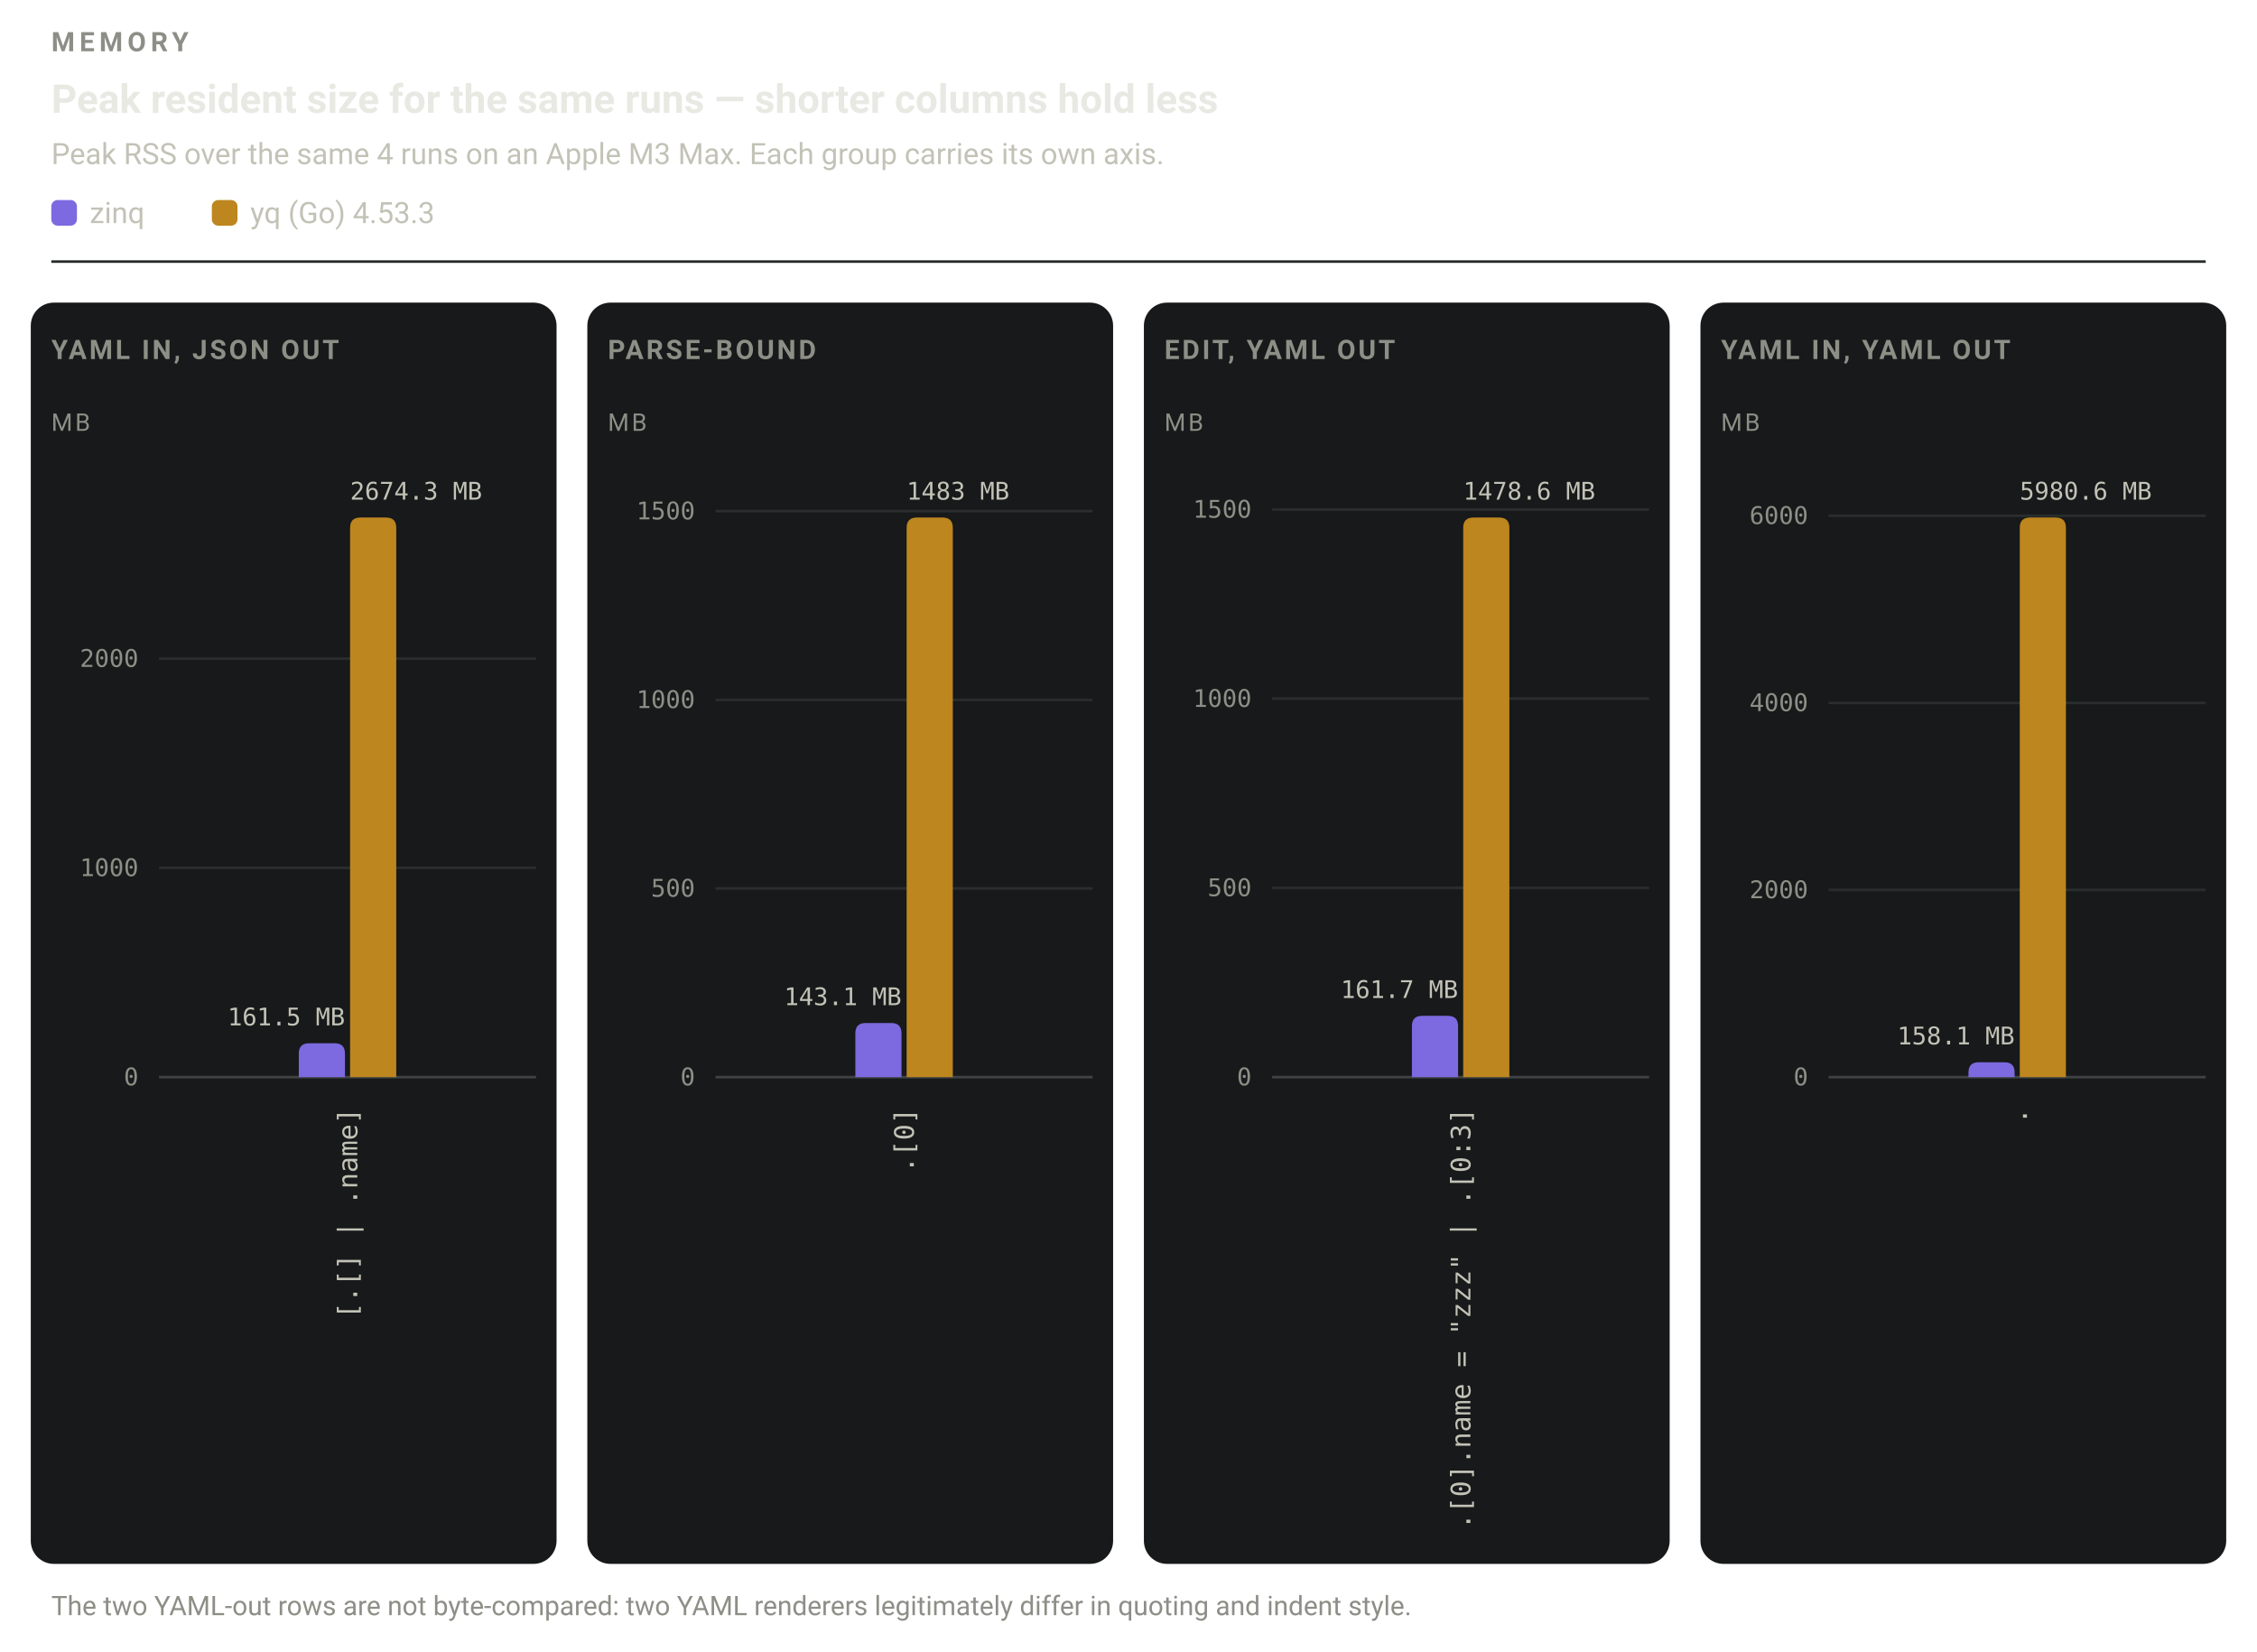
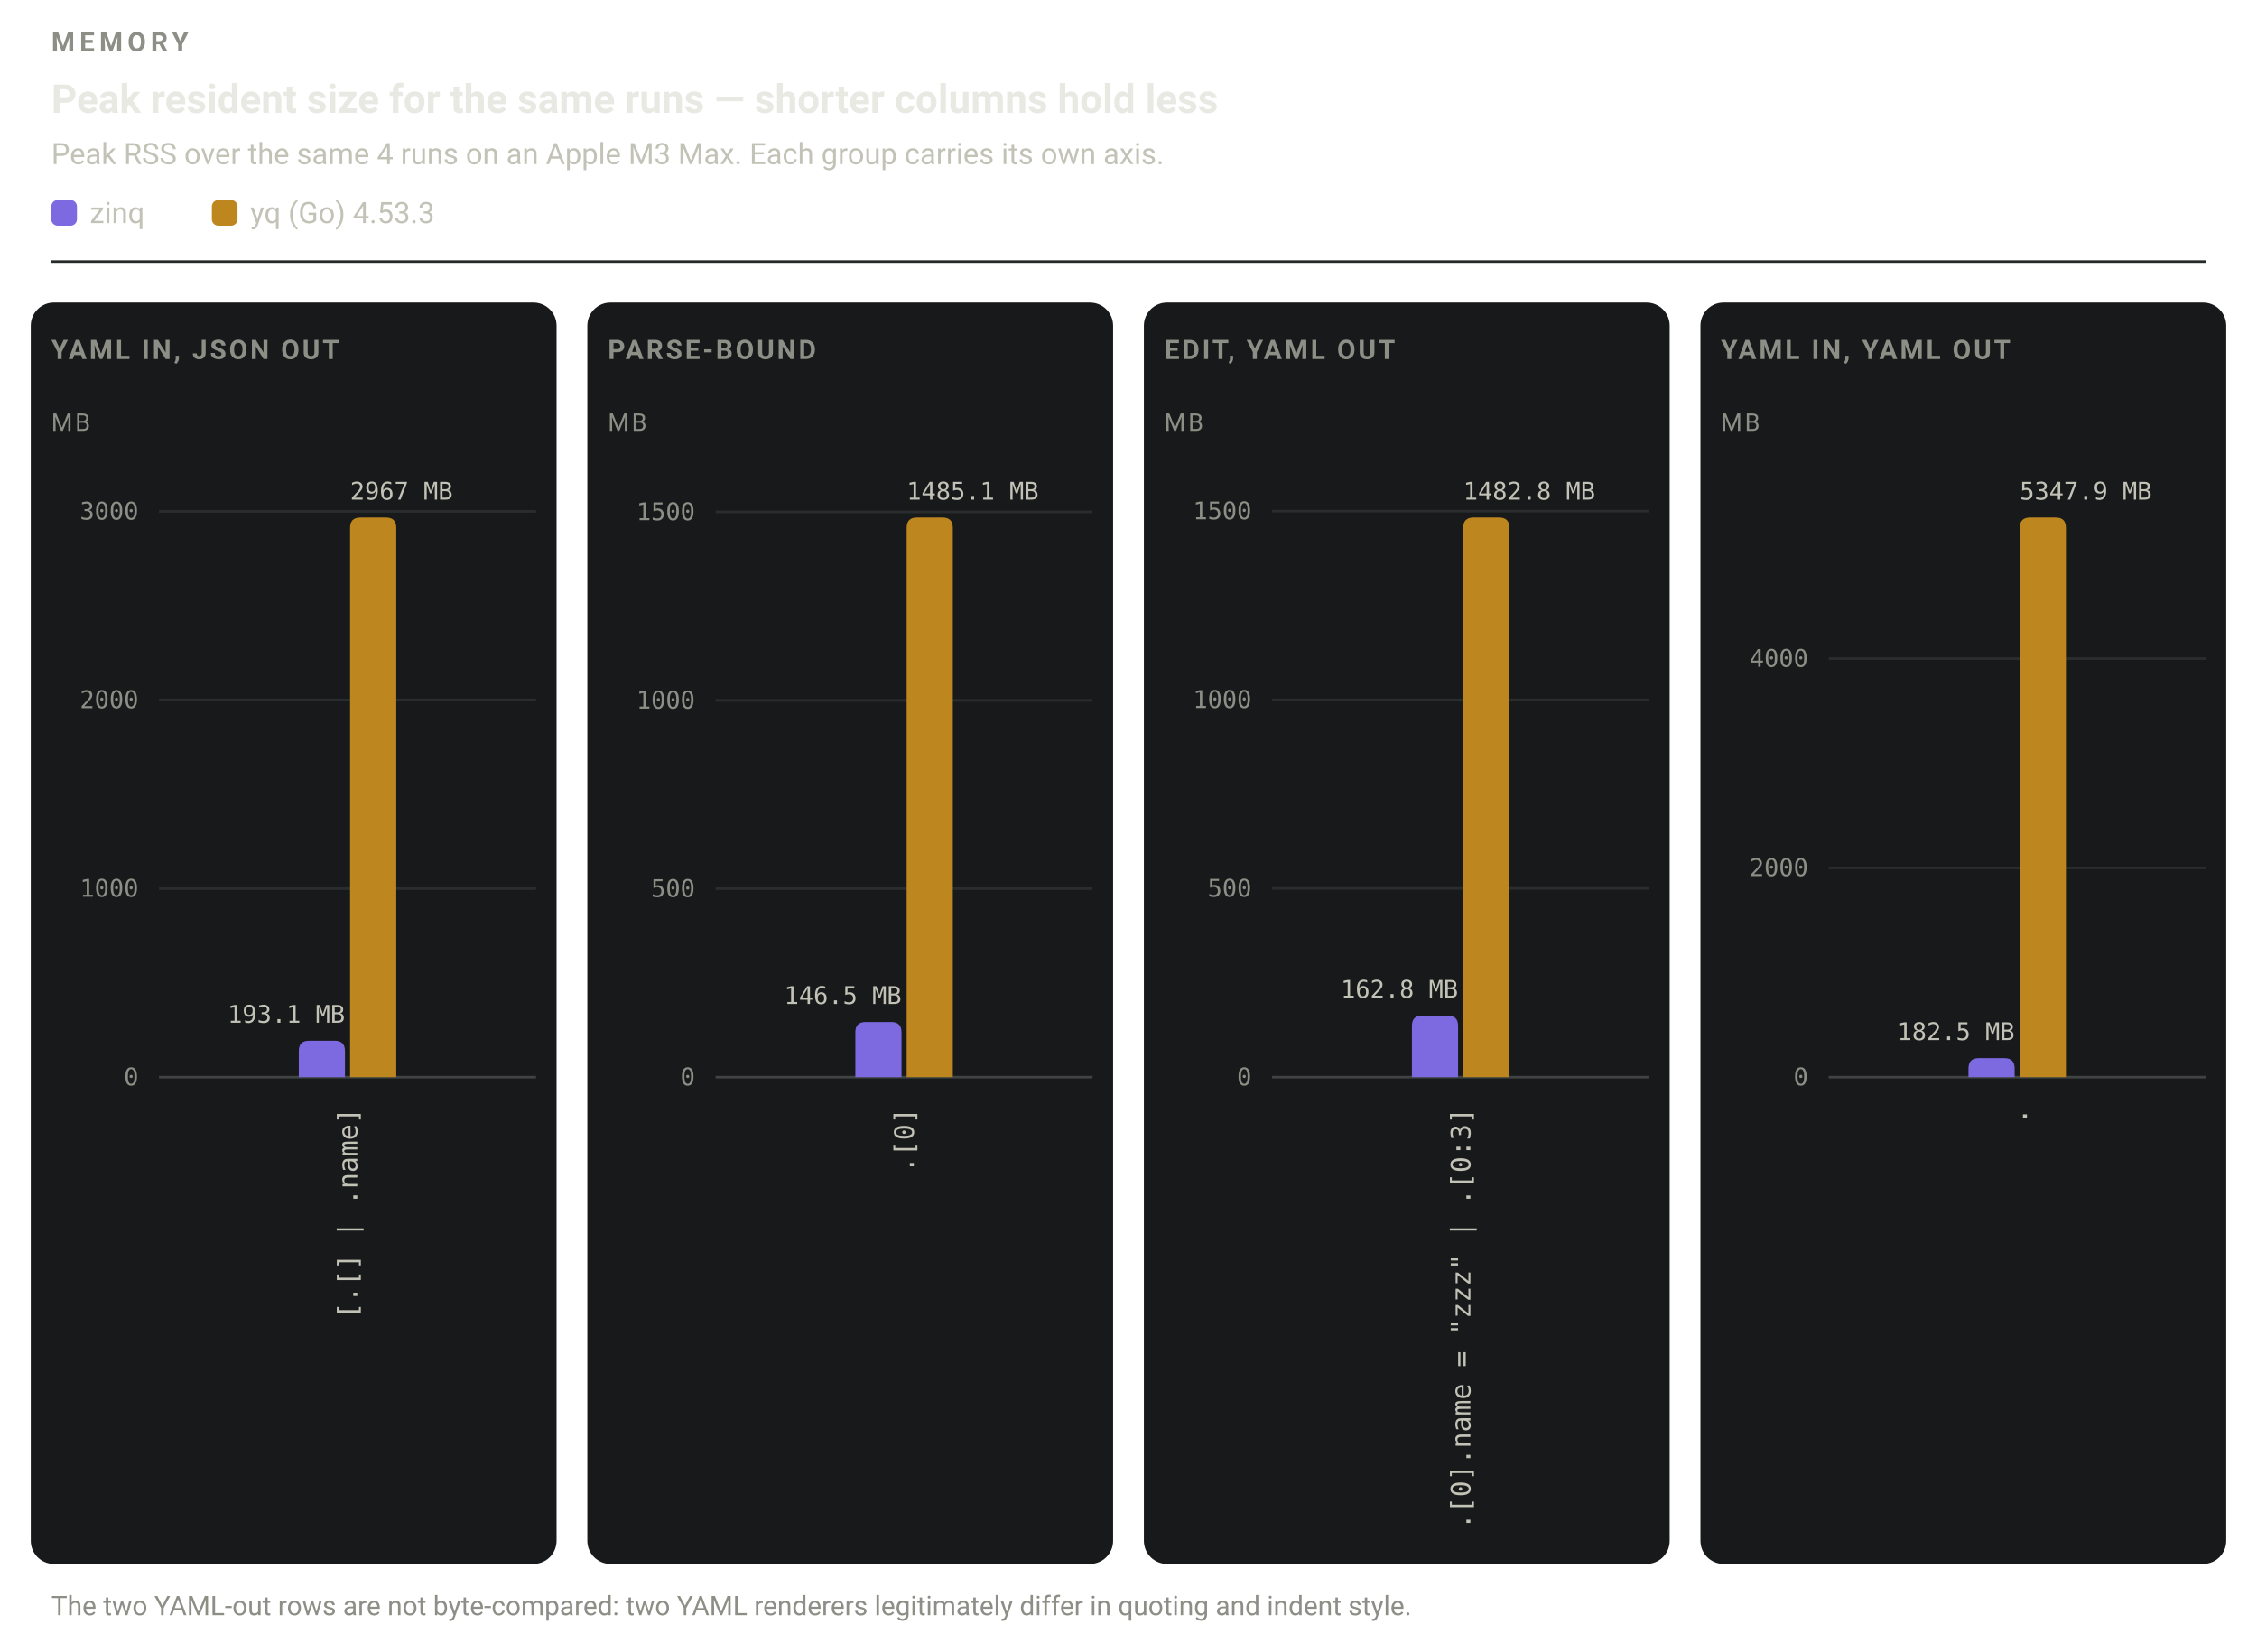
<svg xmlns="http://www.w3.org/2000/svg" width="880" height="644" viewBox="0 0 880 644" role="img" aria-label="Peak resident memory for the same 4 runs, zinq against yq (Go) 4.53.3. zinq is ahead on all 4 for memory held.">
  <text x="20" y="20" font-family="ui-sans-serif, system-ui, -apple-system, Segoe UI, Roboto, sans-serif" font-size="10.5" font-weight="600" letter-spacing="1.8" fill="#8d8e86">MEMORY</text>
  <text x="20" y="44" font-family="ui-sans-serif, system-ui, -apple-system, Segoe UI, Roboto, sans-serif" font-size="15.5" font-weight="600" fill="#e9e9e4">Peak resident size for the same runs — shorter columns hold less</text>
  <text x="20" y="64" font-family="ui-sans-serif, system-ui, -apple-system, Segoe UI, Roboto, sans-serif" font-size="11.5" fill="#c3c2b7">Peak RSS over the same 4 runs on an Apple M3 Max. Each group carries its own axis.</text>
  <rect x="20" y="78" width="10" height="10" rx="2.5" fill="#7d69e0" />
  <text x="35" y="87" font-family="ui-sans-serif, system-ui, -apple-system, Segoe UI, Roboto, sans-serif" font-size="11.5" fill="#c3c2b7">zinq</text>
  <rect x="82.6" y="78" width="10" height="10" rx="2.5" fill="#bd861f" />
  <text x="97.6" y="87" font-family="ui-sans-serif, system-ui, -apple-system, Segoe UI, Roboto, sans-serif" font-size="11.5" fill="#c3c2b7">yq (Go) 4.53.3</text>
  <line x1="20" y1="102" x2="860" y2="102" stroke="#26292a" stroke-width="1" />
  <rect x="12.0" y="118" width="205.0" height="491.8" rx="9" fill="#17191a" />
  <text x="20" y="140" font-family="ui-sans-serif, system-ui, -apple-system, Segoe UI, Roboto, sans-serif" font-size="10.5" font-weight="600" letter-spacing="1" fill="#8d8e86">YAML IN, JSON OUT</text>
  <text x="20" y="168" font-family="ui-sans-serif, system-ui, -apple-system, Segoe UI, Roboto, sans-serif" font-size="9.5" letter-spacing="1" fill="#8d8e86">MB</text>
  <text x="54" y="423.2" font-family="ui-monospace, SFMono-Regular, Menlo, Consolas, monospace" font-size="9.5" text-anchor="end" fill="#8d8e86">0</text>
-   <line x1="62.0" y1="338.4" x2="209.0" y2="338.4" stroke="#2a2d2d" stroke-width="1" />
-   <text x="54" y="341.615" font-family="ui-monospace, SFMono-Regular, Menlo, Consolas, monospace" font-size="9.5" text-anchor="end" fill="#8d8e86">1000</text>
-   <line x1="62.0" y1="256.8" x2="209.0" y2="256.8" stroke="#2a2d2d" stroke-width="1" />
-   <text x="54" y="260.031" font-family="ui-monospace, SFMono-Regular, Menlo, Consolas, monospace" font-size="9.5" text-anchor="end" fill="#8d8e86">2000</text>
+   <line x1="62.0" y1="346.5" x2="209.0" y2="346.5" stroke="#2a2d2d" stroke-width="1" />
+   <text x="54" y="349.664" font-family="ui-monospace, SFMono-Regular, Menlo, Consolas, monospace" font-size="9.5" text-anchor="end" fill="#8d8e86">1000</text>
+   <line x1="62.0" y1="272.9" x2="209.0" y2="272.9" stroke="#2a2d2d" stroke-width="1" />
+   <text x="54" y="276.128" font-family="ui-monospace, SFMono-Regular, Menlo, Consolas, monospace" font-size="9.5" text-anchor="end" fill="#8d8e86">2000</text>
+   <line x1="62.0" y1="199.4" x2="209.0" y2="199.4" stroke="#2a2d2d" stroke-width="1" />
+   <text x="54" y="202.591" font-family="ui-monospace, SFMono-Regular, Menlo, Consolas, monospace" font-size="9.5" text-anchor="end" fill="#8d8e86">3000</text>
  <line x1="62.0" y1="420.0" x2="209.0" y2="420.0" stroke="#3f4344" stroke-width="1" />
-   <path d="M116.5 420.0L116.5 410.8Q116.5 406.8 120.5 406.8L130.5 406.8Q134.5 406.8 134.5 410.8L134.5 420.0Z" fill="#7d69e0" />
+   <path d="M116.5 420.0L116.5 409.8Q116.5 405.8 120.5 405.8L130.5 405.8Q134.5 405.8 134.5 409.8L134.5 420.0Z" fill="#7d69e0" />
  <path d="M136.5 420.0L136.5 205.8Q136.5 201.8 140.5 201.8L150.5 201.8Q154.5 201.8 154.5 205.8L154.5 420.0Z" fill="#bd861f" />
-   <text x="134.5" y="399.824" font-family="ui-monospace, SFMono-Regular, Menlo, Consolas, monospace" font-size="9.5" text-anchor="end" fill="#c3c2b7">161.5 MB</text>
-   <text x="136.5" y="194.818" font-family="ui-monospace, SFMono-Regular, Menlo, Consolas, monospace" font-size="9.5" text-anchor="start" fill="#c3c2b7">2674.3 MB</text>
+   <text x="134.5" y="398.8" font-family="ui-monospace, SFMono-Regular, Menlo, Consolas, monospace" font-size="9.5" text-anchor="end" fill="#c3c2b7">193.1 MB</text>
+   <text x="136.5" y="194.818" font-family="ui-monospace, SFMono-Regular, Menlo, Consolas, monospace" font-size="9.5" text-anchor="start" fill="#c3c2b7">2967 MB</text>
  <text x="139.3" y="432" font-family="ui-monospace, SFMono-Regular, Menlo, Consolas, monospace" font-size="10.5" text-anchor="end" transform="rotate(-90 139.3 432.0)" fill="#c3c2b7">[.[] | .name]</text>
  <rect x="229.0" y="118" width="205.0" height="491.8" rx="9" fill="#17191a" />
  <text x="237" y="140" font-family="ui-sans-serif, system-ui, -apple-system, Segoe UI, Roboto, sans-serif" font-size="10.5" font-weight="600" letter-spacing="1" fill="#8d8e86">PARSE-BOUND</text>
  <text x="237" y="168" font-family="ui-sans-serif, system-ui, -apple-system, Segoe UI, Roboto, sans-serif" font-size="9.5" letter-spacing="1" fill="#8d8e86">MB</text>
  <text x="271" y="423.2" font-family="ui-monospace, SFMono-Regular, Menlo, Consolas, monospace" font-size="9.5" text-anchor="end" fill="#8d8e86">0</text>
-   <line x1="279.0" y1="346.4" x2="426.0" y2="346.4" stroke="#2a2d2d" stroke-width="1" />
-   <text x="271" y="349.639" font-family="ui-monospace, SFMono-Regular, Menlo, Consolas, monospace" font-size="9.5" text-anchor="end" fill="#8d8e86">500</text>
-   <line x1="279.0" y1="272.9" x2="426.0" y2="272.9" stroke="#2a2d2d" stroke-width="1" />
-   <text x="271" y="276.078" font-family="ui-monospace, SFMono-Regular, Menlo, Consolas, monospace" font-size="9.5" text-anchor="end" fill="#8d8e86">1000</text>
-   <line x1="279.0" y1="199.3" x2="426.0" y2="199.3" stroke="#2a2d2d" stroke-width="1" />
-   <text x="271" y="202.517" font-family="ui-monospace, SFMono-Regular, Menlo, Consolas, monospace" font-size="9.5" text-anchor="end" fill="#8d8e86">1500</text>
+   <line x1="279.0" y1="346.5" x2="426.0" y2="346.5" stroke="#2a2d2d" stroke-width="1" />
+   <text x="271" y="349.743" font-family="ui-monospace, SFMono-Regular, Menlo, Consolas, monospace" font-size="9.5" text-anchor="end" fill="#8d8e86">500</text>
+   <line x1="279.0" y1="273.1" x2="426.0" y2="273.1" stroke="#2a2d2d" stroke-width="1" />
+   <text x="271" y="276.286" font-family="ui-monospace, SFMono-Regular, Menlo, Consolas, monospace" font-size="9.5" text-anchor="end" fill="#8d8e86">1000</text>
+   <line x1="279.0" y1="199.6" x2="426.0" y2="199.6" stroke="#2a2d2d" stroke-width="1" />
+   <text x="271" y="202.829" font-family="ui-monospace, SFMono-Regular, Menlo, Consolas, monospace" font-size="9.5" text-anchor="end" fill="#8d8e86">1500</text>
  <line x1="279.0" y1="420.0" x2="426.0" y2="420.0" stroke="#3f4344" stroke-width="1" />
-   <path d="M333.5 420.0L333.5 402.9Q333.5 398.9 337.5 398.9L347.5 398.9Q351.5 398.9 351.5 402.9L351.5 420.0Z" fill="#7d69e0" />
+   <path d="M333.5 420.0L333.5 402.5Q333.5 398.5 337.5 398.5L347.5 398.5Q351.5 398.5 351.5 402.5L351.5 420.0Z" fill="#7d69e0" />
  <path d="M353.5 420.0L353.5 205.8Q353.5 201.8 357.5 201.8L367.5 201.8Q371.5 201.8 371.5 205.8L371.5 420.0Z" fill="#bd861f" />
-   <text x="351.5" y="391.947" font-family="ui-monospace, SFMono-Regular, Menlo, Consolas, monospace" font-size="9.5" text-anchor="end" fill="#c3c2b7">143.1 MB</text>
-   <text x="353.5" y="194.818" font-family="ui-monospace, SFMono-Regular, Menlo, Consolas, monospace" font-size="9.5" text-anchor="start" fill="#c3c2b7">1483 MB</text>
+   <text x="351.5" y="391.477" font-family="ui-monospace, SFMono-Regular, Menlo, Consolas, monospace" font-size="9.5" text-anchor="end" fill="#c3c2b7">146.5 MB</text>
+   <text x="353.5" y="194.818" font-family="ui-monospace, SFMono-Regular, Menlo, Consolas, monospace" font-size="9.5" text-anchor="start" fill="#c3c2b7">1485.1 MB</text>
  <text x="356.3" y="432" font-family="ui-monospace, SFMono-Regular, Menlo, Consolas, monospace" font-size="10.5" text-anchor="end" transform="rotate(-90 356.3 432.0)" fill="#c3c2b7">.[0]</text>
  <rect x="446.0" y="118" width="205.0" height="491.8" rx="9" fill="#17191a" />
  <text x="454" y="140" font-family="ui-sans-serif, system-ui, -apple-system, Segoe UI, Roboto, sans-serif" font-size="10.5" font-weight="600" letter-spacing="1" fill="#8d8e86">EDIT, YAML OUT</text>
  <text x="454" y="168" font-family="ui-sans-serif, system-ui, -apple-system, Segoe UI, Roboto, sans-serif" font-size="9.5" letter-spacing="1" fill="#8d8e86">MB</text>
  <text x="488" y="423.2" font-family="ui-monospace, SFMono-Regular, Menlo, Consolas, monospace" font-size="9.5" text-anchor="end" fill="#8d8e86">0</text>
-   <line x1="496.0" y1="346.2" x2="643.0" y2="346.2" stroke="#2a2d2d" stroke-width="1" />
-   <text x="488" y="349.42" font-family="ui-monospace, SFMono-Regular, Menlo, Consolas, monospace" font-size="9.5" text-anchor="end" fill="#8d8e86">500</text>
-   <line x1="496.0" y1="272.4" x2="643.0" y2="272.4" stroke="#2a2d2d" stroke-width="1" />
-   <text x="488" y="275.64" font-family="ui-monospace, SFMono-Regular, Menlo, Consolas, monospace" font-size="9.5" text-anchor="end" fill="#8d8e86">1000</text>
-   <line x1="496.0" y1="198.7" x2="643.0" y2="198.7" stroke="#2a2d2d" stroke-width="1" />
-   <text x="488" y="201.86" font-family="ui-monospace, SFMono-Regular, Menlo, Consolas, monospace" font-size="9.5" text-anchor="end" fill="#8d8e86">1500</text>
+   <line x1="496.0" y1="346.4" x2="643.0" y2="346.4" stroke="#2a2d2d" stroke-width="1" />
+   <text x="488" y="349.629" font-family="ui-monospace, SFMono-Regular, Menlo, Consolas, monospace" font-size="9.5" text-anchor="end" fill="#8d8e86">500</text>
+   <line x1="496.0" y1="272.9" x2="643.0" y2="272.9" stroke="#2a2d2d" stroke-width="1" />
+   <text x="488" y="276.058" font-family="ui-monospace, SFMono-Regular, Menlo, Consolas, monospace" font-size="9.5" text-anchor="end" fill="#8d8e86">1000</text>
+   <line x1="496.0" y1="199.3" x2="643.0" y2="199.3" stroke="#2a2d2d" stroke-width="1" />
+   <text x="488" y="202.487" font-family="ui-monospace, SFMono-Regular, Menlo, Consolas, monospace" font-size="9.5" text-anchor="end" fill="#8d8e86">1500</text>
  <line x1="496.0" y1="420.0" x2="643.0" y2="420.0" stroke="#3f4344" stroke-width="1" />
-   <path d="M550.5 420.0L550.5 400.1Q550.5 396.1 554.5 396.1L564.5 396.1Q568.5 396.1 568.5 400.1L568.5 420.0Z" fill="#7d69e0" />
+   <path d="M550.5 420.0L550.5 400.0Q550.5 396.0 554.5 396.0L564.5 396.0Q568.5 396.0 568.5 400.0L568.5 420.0Z" fill="#7d69e0" />
  <path d="M570.5 420.0L570.5 205.8Q570.5 201.8 574.5 201.8L584.5 201.8Q588.5 201.8 588.5 205.8L588.5 420.0Z" fill="#bd861f" />
-   <text x="568.5" y="389.14" font-family="ui-monospace, SFMono-Regular, Menlo, Consolas, monospace" font-size="9.5" text-anchor="end" fill="#c3c2b7">161.7 MB</text>
-   <text x="570.5" y="194.818" font-family="ui-monospace, SFMono-Regular, Menlo, Consolas, monospace" font-size="9.5" text-anchor="start" fill="#c3c2b7">1478.6 MB</text>
+   <text x="568.5" y="389.045" font-family="ui-monospace, SFMono-Regular, Menlo, Consolas, monospace" font-size="9.5" text-anchor="end" fill="#c3c2b7">162.8 MB</text>
+   <text x="570.5" y="194.818" font-family="ui-monospace, SFMono-Regular, Menlo, Consolas, monospace" font-size="9.5" text-anchor="start" fill="#c3c2b7">1482.8 MB</text>
  <text x="573.3" y="432" font-family="ui-monospace, SFMono-Regular, Menlo, Consolas, monospace" font-size="10.5" text-anchor="end" transform="rotate(-90 573.3 432.0)" fill="#c3c2b7">.[0].name = "zzz" | .[0:3]</text>
  <rect x="663.0" y="118" width="205.0" height="491.8" rx="9" fill="#17191a" />
  <text x="671" y="140" font-family="ui-sans-serif, system-ui, -apple-system, Segoe UI, Roboto, sans-serif" font-size="10.5" font-weight="600" letter-spacing="1" fill="#8d8e86">YAML IN, YAML OUT</text>
  <text x="671" y="168" font-family="ui-sans-serif, system-ui, -apple-system, Segoe UI, Roboto, sans-serif" font-size="9.5" letter-spacing="1" fill="#8d8e86">MB</text>
  <text x="705" y="423.2" font-family="ui-monospace, SFMono-Regular, Menlo, Consolas, monospace" font-size="9.5" text-anchor="end" fill="#8d8e86">0</text>
-   <line x1="713.0" y1="347.0" x2="860.0" y2="347.0" stroke="#2a2d2d" stroke-width="1" />
-   <text x="705" y="350.237" font-family="ui-monospace, SFMono-Regular, Menlo, Consolas, monospace" font-size="9.5" text-anchor="end" fill="#8d8e86">2000</text>
-   <line x1="713.0" y1="274.1" x2="860.0" y2="274.1" stroke="#2a2d2d" stroke-width="1" />
-   <text x="705" y="277.274" font-family="ui-monospace, SFMono-Regular, Menlo, Consolas, monospace" font-size="9.5" text-anchor="end" fill="#8d8e86">4000</text>
-   <line x1="713.0" y1="201.1" x2="860.0" y2="201.1" stroke="#2a2d2d" stroke-width="1" />
-   <text x="705" y="204.31" font-family="ui-monospace, SFMono-Regular, Menlo, Consolas, monospace" font-size="9.5" text-anchor="end" fill="#8d8e86">6000</text>
+   <line x1="713.0" y1="338.4" x2="860.0" y2="338.4" stroke="#2a2d2d" stroke-width="1" />
+   <text x="705" y="341.605" font-family="ui-monospace, SFMono-Regular, Menlo, Consolas, monospace" font-size="9.5" text-anchor="end" fill="#8d8e86">2000</text>
+   <line x1="713.0" y1="256.8" x2="860.0" y2="256.8" stroke="#2a2d2d" stroke-width="1" />
+   <text x="705" y="260.009" font-family="ui-monospace, SFMono-Regular, Menlo, Consolas, monospace" font-size="9.5" text-anchor="end" fill="#8d8e86">4000</text>
  <line x1="713.0" y1="420.0" x2="860.0" y2="420.0" stroke="#3f4344" stroke-width="1" />
-   <path d="M767.5 420.0L767.5 418.2Q767.5 414.2 771.5 414.2L781.5 414.2Q785.5 414.2 785.5 418.2L785.5 420.0Z" fill="#7d69e0" />
+   <path d="M767.5 420.0L767.5 416.6Q767.5 412.6 771.5 412.6L781.5 412.6Q785.5 412.6 785.5 416.6L785.5 420.0Z" fill="#7d69e0" />
  <path d="M787.5 420.0L787.5 205.8Q787.5 201.8 791.5 201.8L801.5 201.8Q805.5 201.8 805.5 205.8L805.5 420.0Z" fill="#bd861f" />
-   <text x="785.5" y="407.232" font-family="ui-monospace, SFMono-Regular, Menlo, Consolas, monospace" font-size="9.5" text-anchor="end" fill="#c3c2b7">158.1 MB</text>
-   <text x="787.5" y="194.818" font-family="ui-monospace, SFMono-Regular, Menlo, Consolas, monospace" font-size="9.5" text-anchor="start" fill="#c3c2b7">5980.6 MB</text>
+   <text x="785.5" y="405.554" font-family="ui-monospace, SFMono-Regular, Menlo, Consolas, monospace" font-size="9.5" text-anchor="end" fill="#c3c2b7">182.5 MB</text>
+   <text x="787.5" y="194.818" font-family="ui-monospace, SFMono-Regular, Menlo, Consolas, monospace" font-size="9.5" text-anchor="start" fill="#c3c2b7">5347.9 MB</text>
  <text x="790.3" y="432" font-family="ui-monospace, SFMono-Regular, Menlo, Consolas, monospace" font-size="10.5" text-anchor="end" transform="rotate(-90 790.3 432.0)" fill="#c3c2b7">.</text>
  <text x="20" y="629.8" font-family="ui-sans-serif, system-ui, -apple-system, Segoe UI, Roboto, sans-serif" font-size="10.5" fill="#8d8e86">The two YAML-out rows are not byte-compared: two YAML renderers legitimately differ in quoting and indent style.</text>
</svg>
